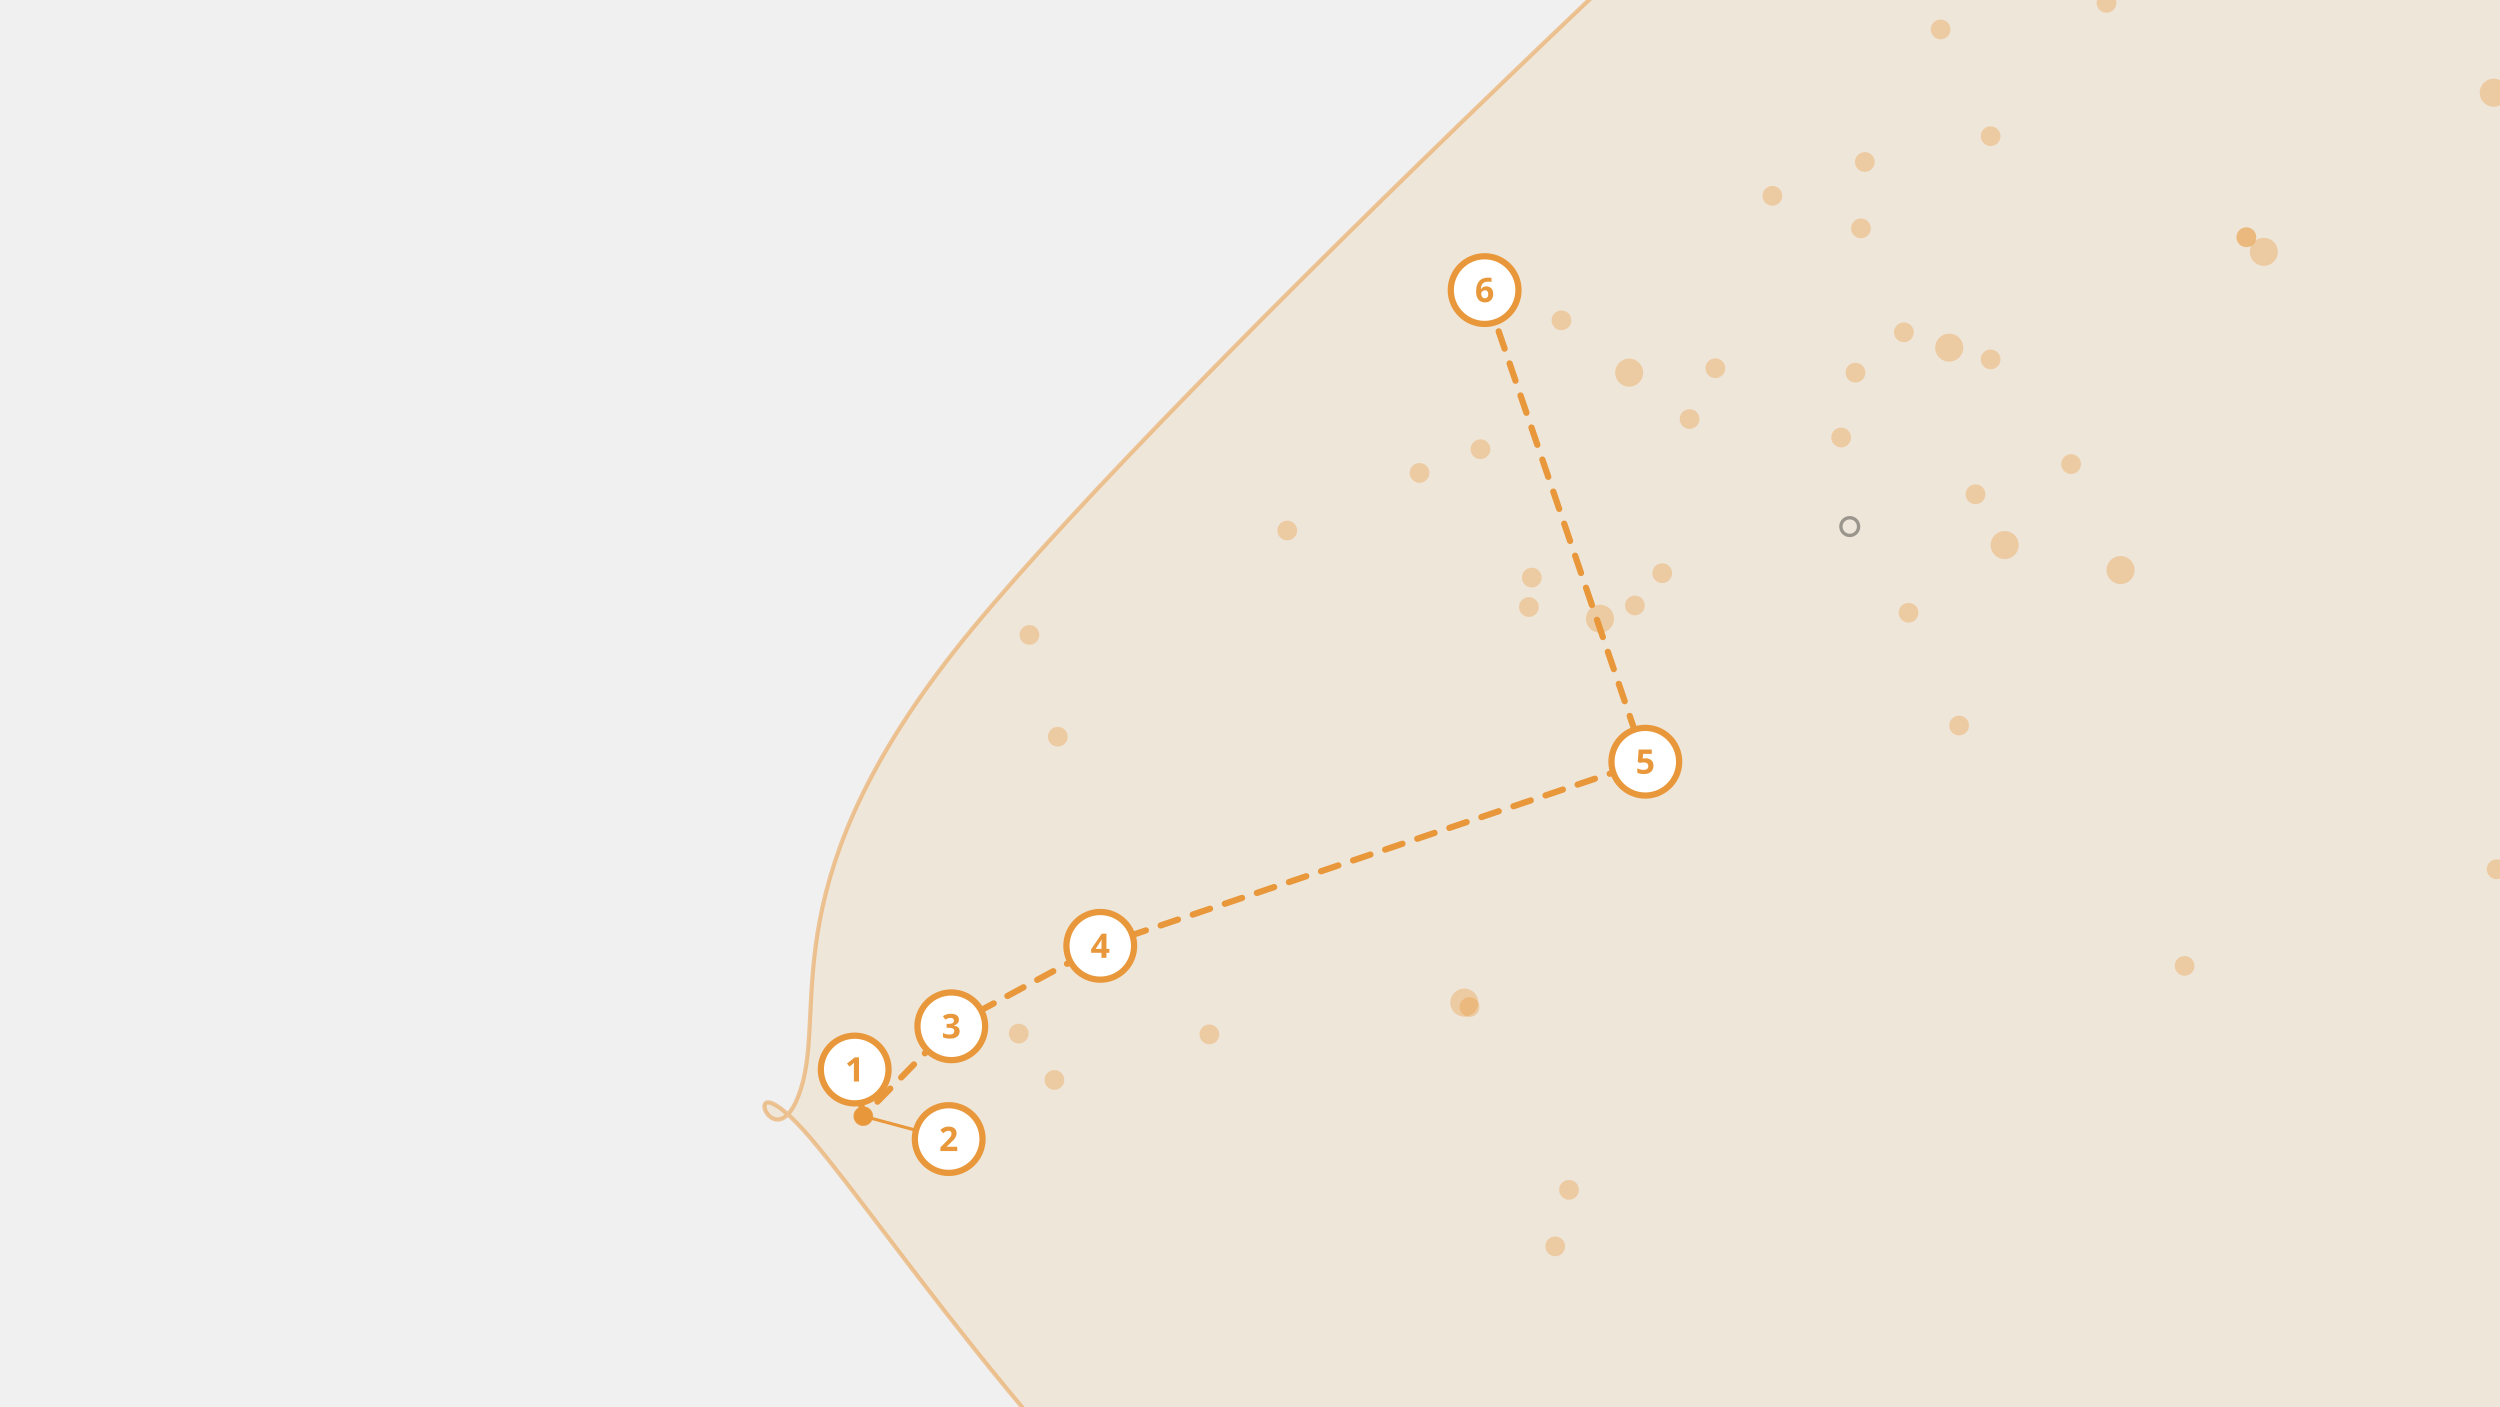
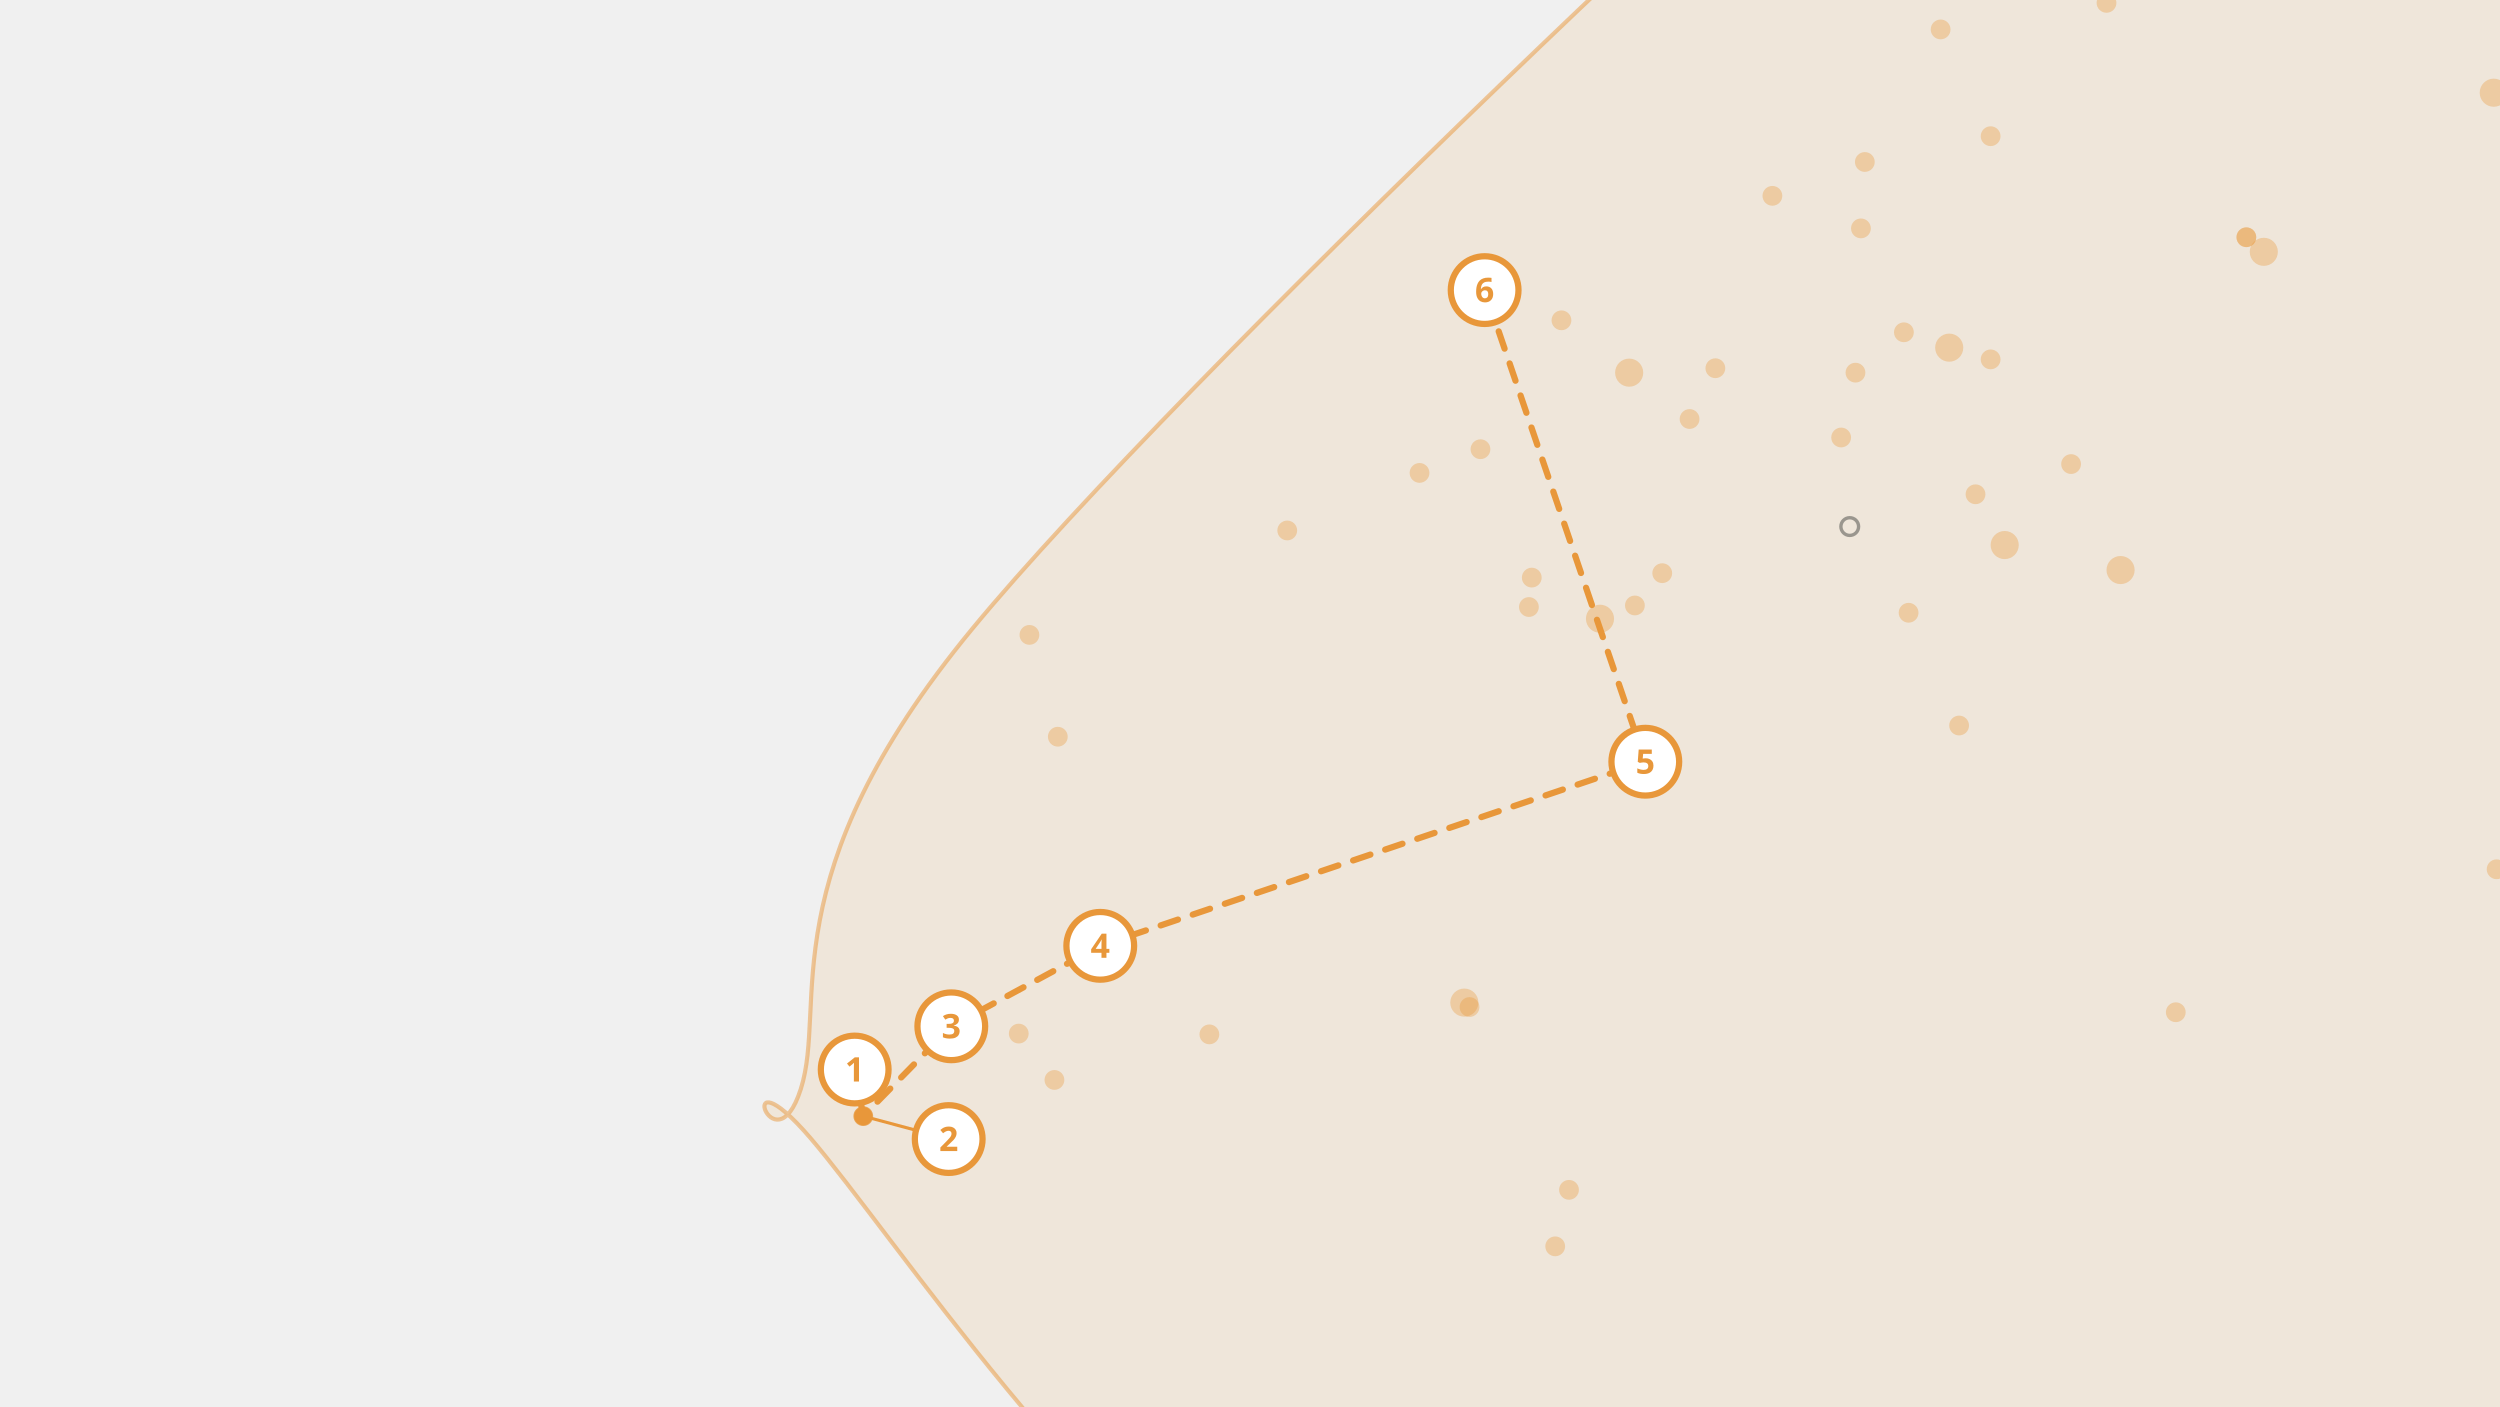
<svg xmlns="http://www.w3.org/2000/svg" viewBox="0 0 960 540" width="960" height="540" role="img" aria-labelledby="t d">
  <path d="M307.5 418.2C317.9 385.6 294.6 336.9 373.4 241.4C452.2 145.9 699.6 -87.9 780.1 -154.9C860.7 -221.9 828.3 -170.2 856.7 -160.5C885.1 -150.8 921.2 -128.8 950.7 -96.9C980.2 -65 1006.5 -106.9 1033.5 31.1C1060.5 169.1 1161.1 622.5 1112.6 731.4C1064.1 840.3 845.6 701.1 742.2 684.7C638.9 668.4 564.3 674.6 492.5 633.3C420.7 592 342 472.9 311.2 437C280.4 401.2 297.1 450.8 307.5 418.2Z" fill="#E8973A" fill-opacity=".12" stroke="#E8973A" stroke-opacity=".5" stroke-width="1.6" stroke-linejoin="round" />
  <circle cx="614.4" cy="237.6" r="5.4" fill="#E8973A" fill-opacity=".35" />
  <circle cx="769.8" cy="209.3" r="5.4" fill="#E8973A" fill-opacity=".35" />
  <circle cx="422.5" cy="363.2" r="5.4" fill="#E8973A" />
  <circle cx="710.3" cy="202.2" r="3.4" fill="none" stroke="#9A968E" stroke-width="1.3" />
  <circle cx="869.3" cy="96.7" r="5.4" fill="#E8973A" fill-opacity=".35" />
  <circle cx="732.9" cy="235.3" r="3.8" fill="#E8973A" fill-opacity=".35" />
  <circle cx="365.3" cy="394.1" r="5.4" fill="#E8973A" />
  <circle cx="625.6" cy="143.1" r="5.4" fill="#E8973A" fill-opacity=".35" />
  <circle cx="658.7" cy="141.4" r="3.8" fill="#E8973A" fill-opacity=".35" />
  <circle cx="712.5" cy="143.1" r="3.8" fill="#E8973A" fill-opacity=".35" />
  <circle cx="748.5" cy="133.5" r="5.4" fill="#E8973A" fill-opacity=".35" />
  <circle cx="631.8" cy="292.5" r="3.8" fill="#E8973A" fill-opacity=".8" />
  <circle cx="328.2" cy="410.7" r="5.4" fill="#E8973A" />
  <circle cx="758.6" cy="189.8" r="3.8" fill="#E8973A" fill-opacity=".35" />
  <circle cx="731.1" cy="127.6" r="3.8" fill="#E8973A" fill-opacity=".35" />
  <circle cx="752.3" cy="278.6" r="3.8" fill="#E8973A" fill-opacity=".35" />
  <circle cx="331.5" cy="428.6" r="3.8" fill="#E8973A" fill-opacity=".8" />
  <circle cx="404.9" cy="414.7" r="3.8" fill="#E8973A" fill-opacity=".35" />
  <circle cx="464.4" cy="397.2" r="3.8" fill="#E8973A" fill-opacity=".35" />
  <circle cx="714.6" cy="87.7" r="3.8" fill="#E8973A" fill-opacity=".35" />
  <circle cx="391.2" cy="396.9" r="3.8" fill="#E8973A" fill-opacity=".35" />
  <circle cx="764.4" cy="52.3" r="3.8" fill="#E8973A" fill-opacity=".35" />
  <circle cx="862.6" cy="91.1" r="3.8" fill="#E8973A" fill-opacity=".35" />
  <circle cx="795.3" cy="178.2" r="3.8" fill="#E8973A" fill-opacity=".35" />
  <circle cx="627.8" cy="232.5" r="3.8" fill="#E8973A" fill-opacity=".35" />
  <circle cx="745.2" cy="11.3" r="3.8" fill="#E8973A" fill-opacity=".35" />
  <circle cx="707" cy="168" r="3.8" fill="#E8973A" fill-opacity=".35" />
  <circle cx="957.6" cy="35.6" r="5.4" fill="#E8973A" fill-opacity=".35" />
  <circle cx="597.2" cy="478.6" r="3.8" fill="#E8973A" fill-opacity=".35" />
  <circle cx="808.9" cy="1.1" r="3.8" fill="#E8973A" fill-opacity=".35" />
  <circle cx="587.1" cy="233.1" r="3.8" fill="#E8973A" fill-opacity=".35" />
  <circle cx="406.2" cy="282.9" r="3.8" fill="#E8973A" fill-opacity=".35" />
  <circle cx="395.3" cy="243.8" r="3.8" fill="#E8973A" fill-opacity=".35" />
  <circle cx="588.2" cy="221.8" r="3.8" fill="#E8973A" fill-opacity=".35" />
  <circle cx="602.5" cy="456.9" r="3.8" fill="#E8973A" fill-opacity=".35" />
  <circle cx="494.3" cy="203.7" r="3.8" fill="#E8973A" fill-opacity=".35" />
  <circle cx="570.1" cy="111.4" r="5.4" fill="#E8973A" />
  <circle cx="967.2" cy="1.7" r="5.4" fill="#E8973A" fill-opacity=".35" />
  <circle cx="811.8" cy="-6" r="5.4" fill="#E8973A" fill-opacity=".35" />
  <circle cx="814.3" cy="218.9" r="5.4" fill="#E8973A" fill-opacity=".35" />
  <circle cx="967.2" cy="379.9" r="5.4" fill="#E8973A" fill-opacity=".35" />
  <circle cx="562.3" cy="385" r="5.4" fill="#E8973A" fill-opacity=".35" />
  <circle cx="958.7" cy="333.8" r="3.8" fill="#E8973A" fill-opacity=".35" />
  <circle cx="716.1" cy="62.2" r="3.8" fill="#E8973A" fill-opacity=".35" />
  <circle cx="564.3" cy="386.7" r="3.8" fill="#E8973A" fill-opacity=".35" />
  <circle cx="862.6" cy="91.1" r="3.8" fill="#E8973A" fill-opacity=".35" />
  <circle cx="648.8" cy="160.9" r="3.8" fill="#E8973A" fill-opacity=".35" />
  <circle cx="764.4" cy="138" r="3.8" fill="#E8973A" fill-opacity=".35" />
  <circle cx="638.3" cy="220.1" r="3.8" fill="#E8973A" fill-opacity=".35" />
  <circle cx="680.6" cy="75.2" r="3.8" fill="#E8973A" fill-opacity=".35" />
  <circle cx="599.6" cy="123" r="3.8" fill="#E8973A" fill-opacity=".35" />
-   <circle cx="838.9" cy="370.9" r="3.8" fill="#E8973A" fill-opacity=".35" />
+   <circle cx="835.5" cy="388.7" r="3.8" fill="#E8973A" fill-opacity=".35" />
  <circle cx="545.1" cy="181.6" r="3.8" fill="#E8973A" fill-opacity=".35" />
  <circle cx="568.5" cy="172.5" r="3.8" fill="#E8973A" fill-opacity=".35" />
  <path d="M328.2 410.7L331.5 428.6L365.3 394.1L422.5 363.2L631.8 292.5L570.1 111.4" fill="none" stroke="#E8973A" stroke-width="2.4" stroke-dasharray="7 6" stroke-linecap="round" />
  <circle cx="328.2" cy="410.7" r="13" fill="#fff" stroke="#E8973A" stroke-width="2.4" />
  <text x="328.2" y="415.3" text-anchor="middle" font-family="Figtree, system-ui, sans-serif" font-size="13" font-weight="700" fill="#E8973A">1</text>
  <path d="M331.5 428.6L364.3 437.4" stroke="#E8973A" stroke-width="1.2" />
  <circle cx="331.5" cy="428.6" r="3.5" fill="#E8973A" />
  <circle cx="364.3" cy="437.4" r="13" fill="#fff" stroke="#E8973A" stroke-width="2.4" />
  <text x="364.3" y="442" text-anchor="middle" font-family="Figtree, system-ui, sans-serif" font-size="13" font-weight="700" fill="#E8973A">2</text>
  <circle cx="365.3" cy="394.1" r="13" fill="#fff" stroke="#E8973A" stroke-width="2.4" />
  <text x="365.3" y="398.7" text-anchor="middle" font-family="Figtree, system-ui, sans-serif" font-size="13" font-weight="700" fill="#E8973A">3</text>
  <circle cx="422.5" cy="363.2" r="13" fill="#fff" stroke="#E8973A" stroke-width="2.4" />
  <text x="422.5" y="367.8" text-anchor="middle" font-family="Figtree, system-ui, sans-serif" font-size="13" font-weight="700" fill="#E8973A">4</text>
  <circle cx="631.8" cy="292.5" r="13" fill="#fff" stroke="#E8973A" stroke-width="2.4" />
  <text x="631.8" y="297.1" text-anchor="middle" font-family="Figtree, system-ui, sans-serif" font-size="13" font-weight="700" fill="#E8973A">5</text>
  <circle cx="570.1" cy="111.4" r="13" fill="#fff" stroke="#E8973A" stroke-width="2.4" />
  <text x="570.1" y="116" text-anchor="middle" font-family="Figtree, system-ui, sans-serif" font-size="13" font-weight="700" fill="#E8973A">6</text>
</svg>
